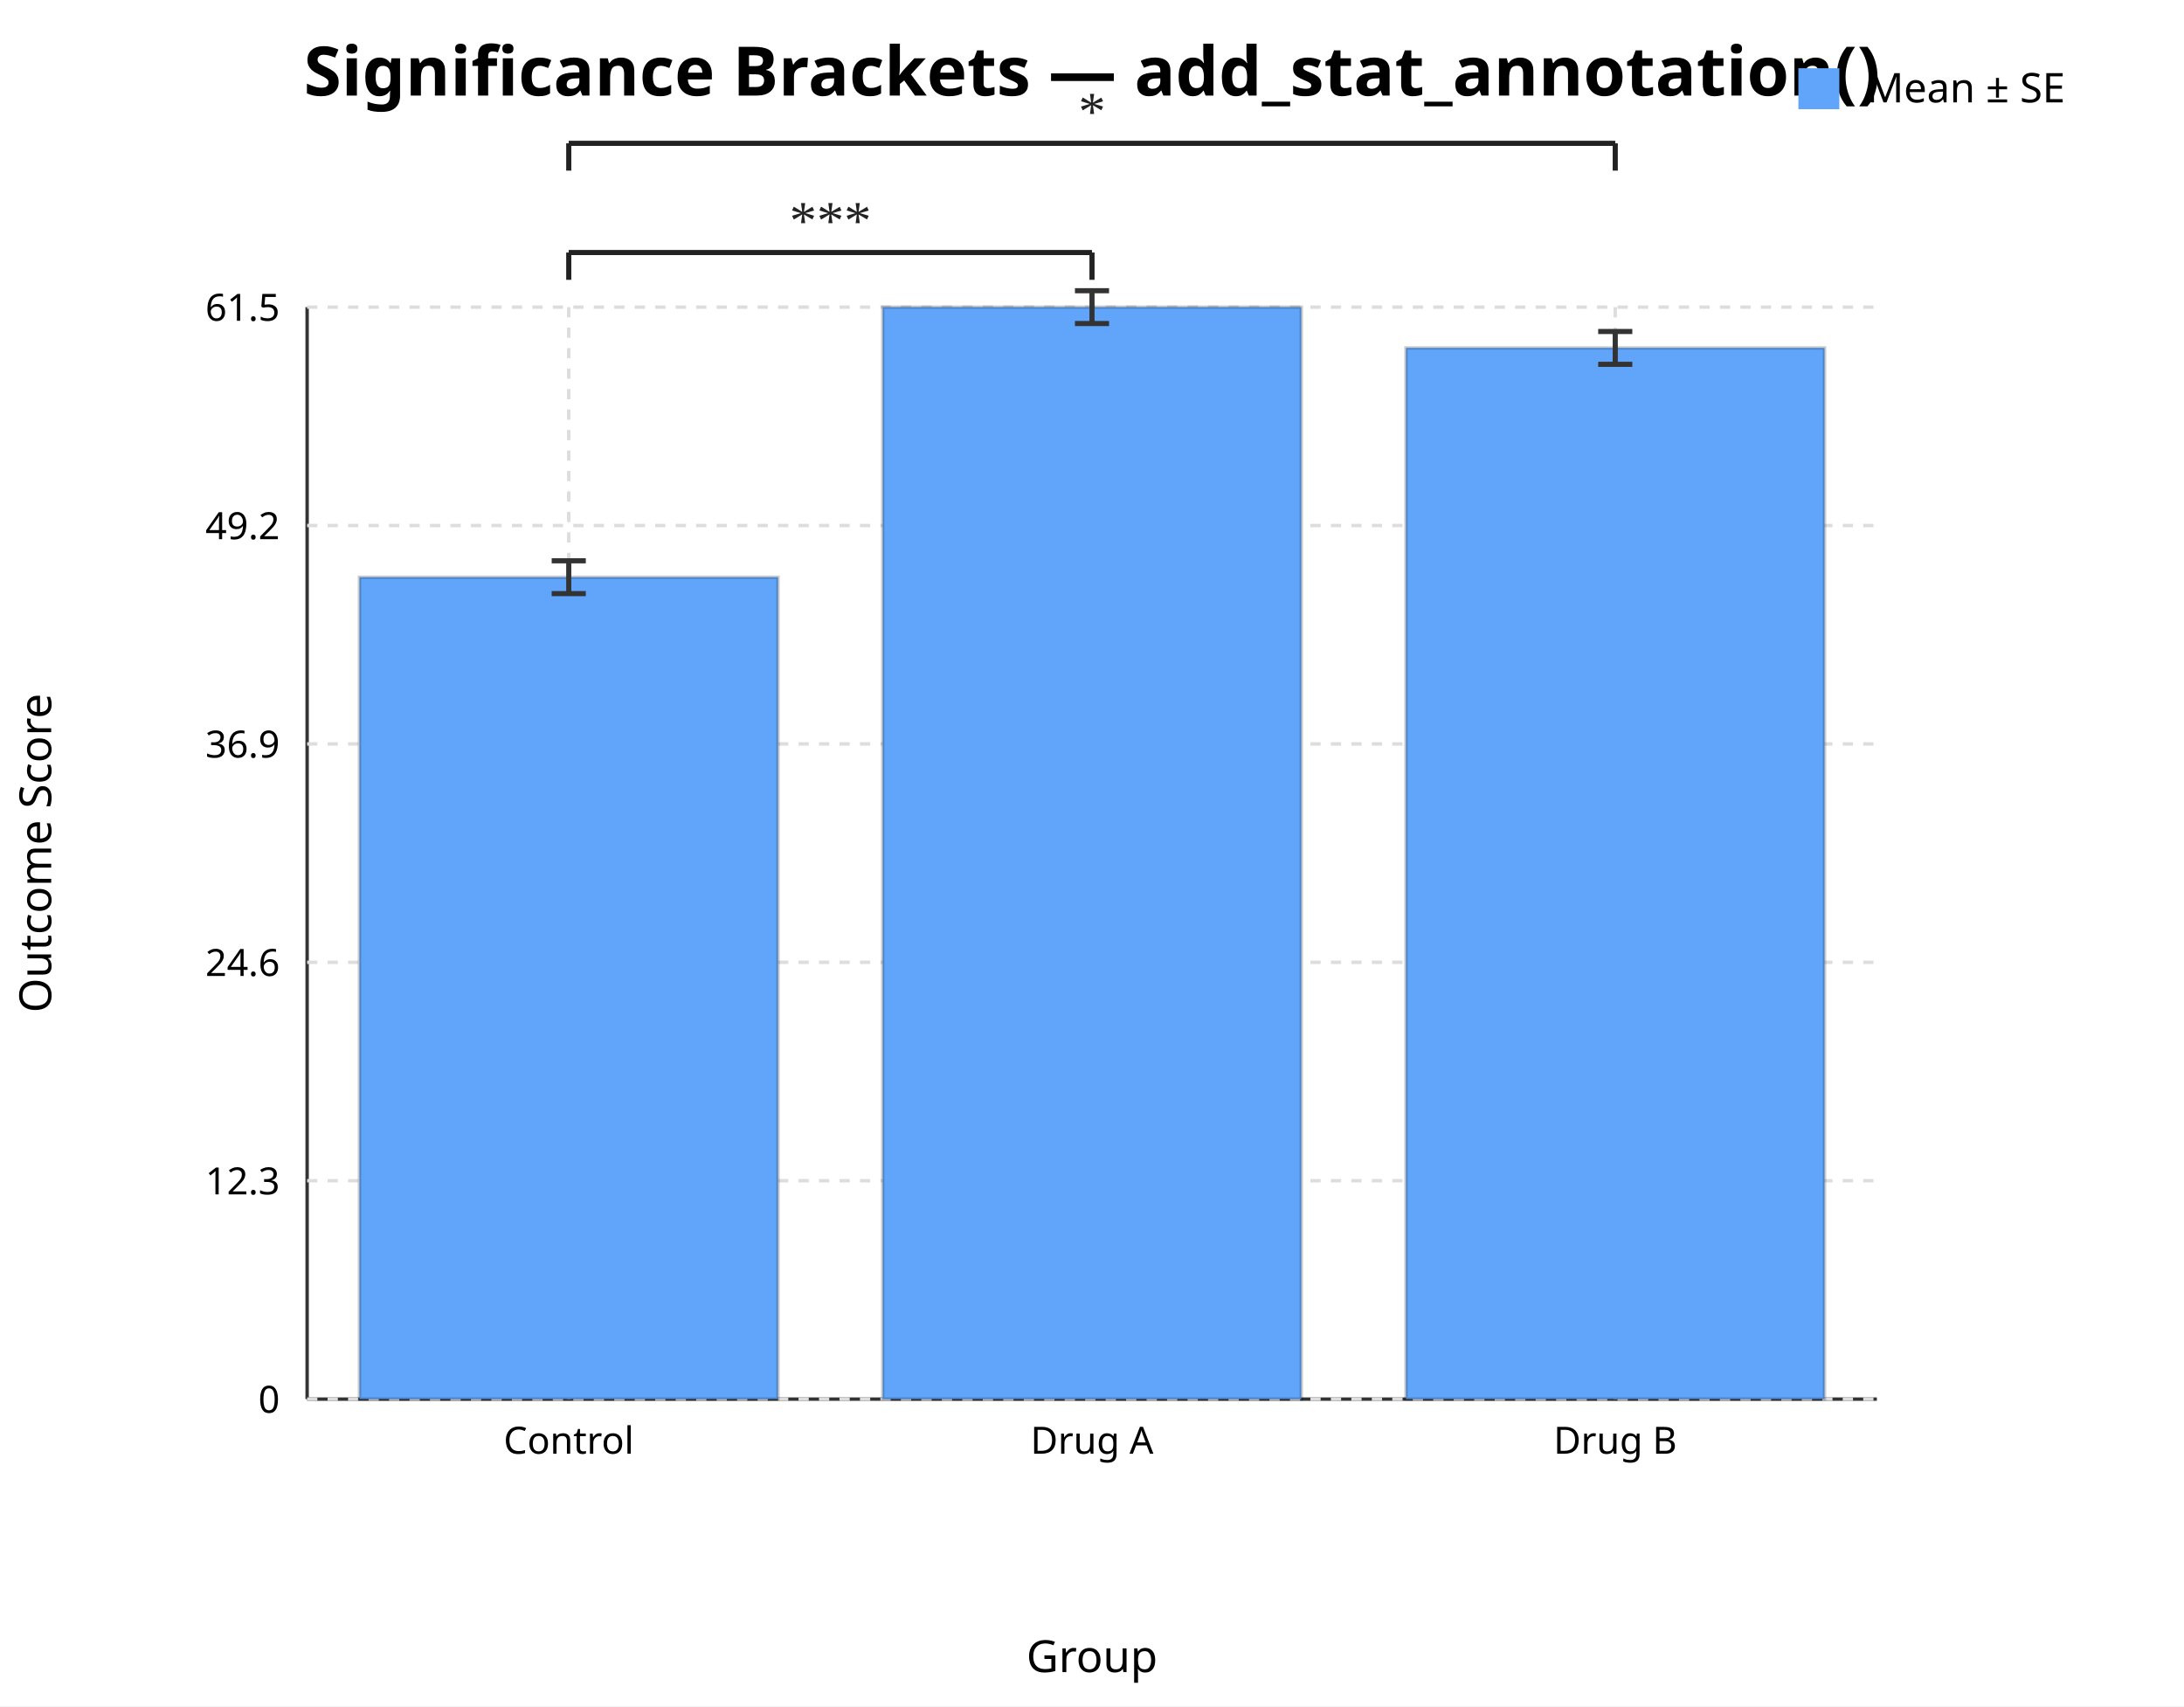
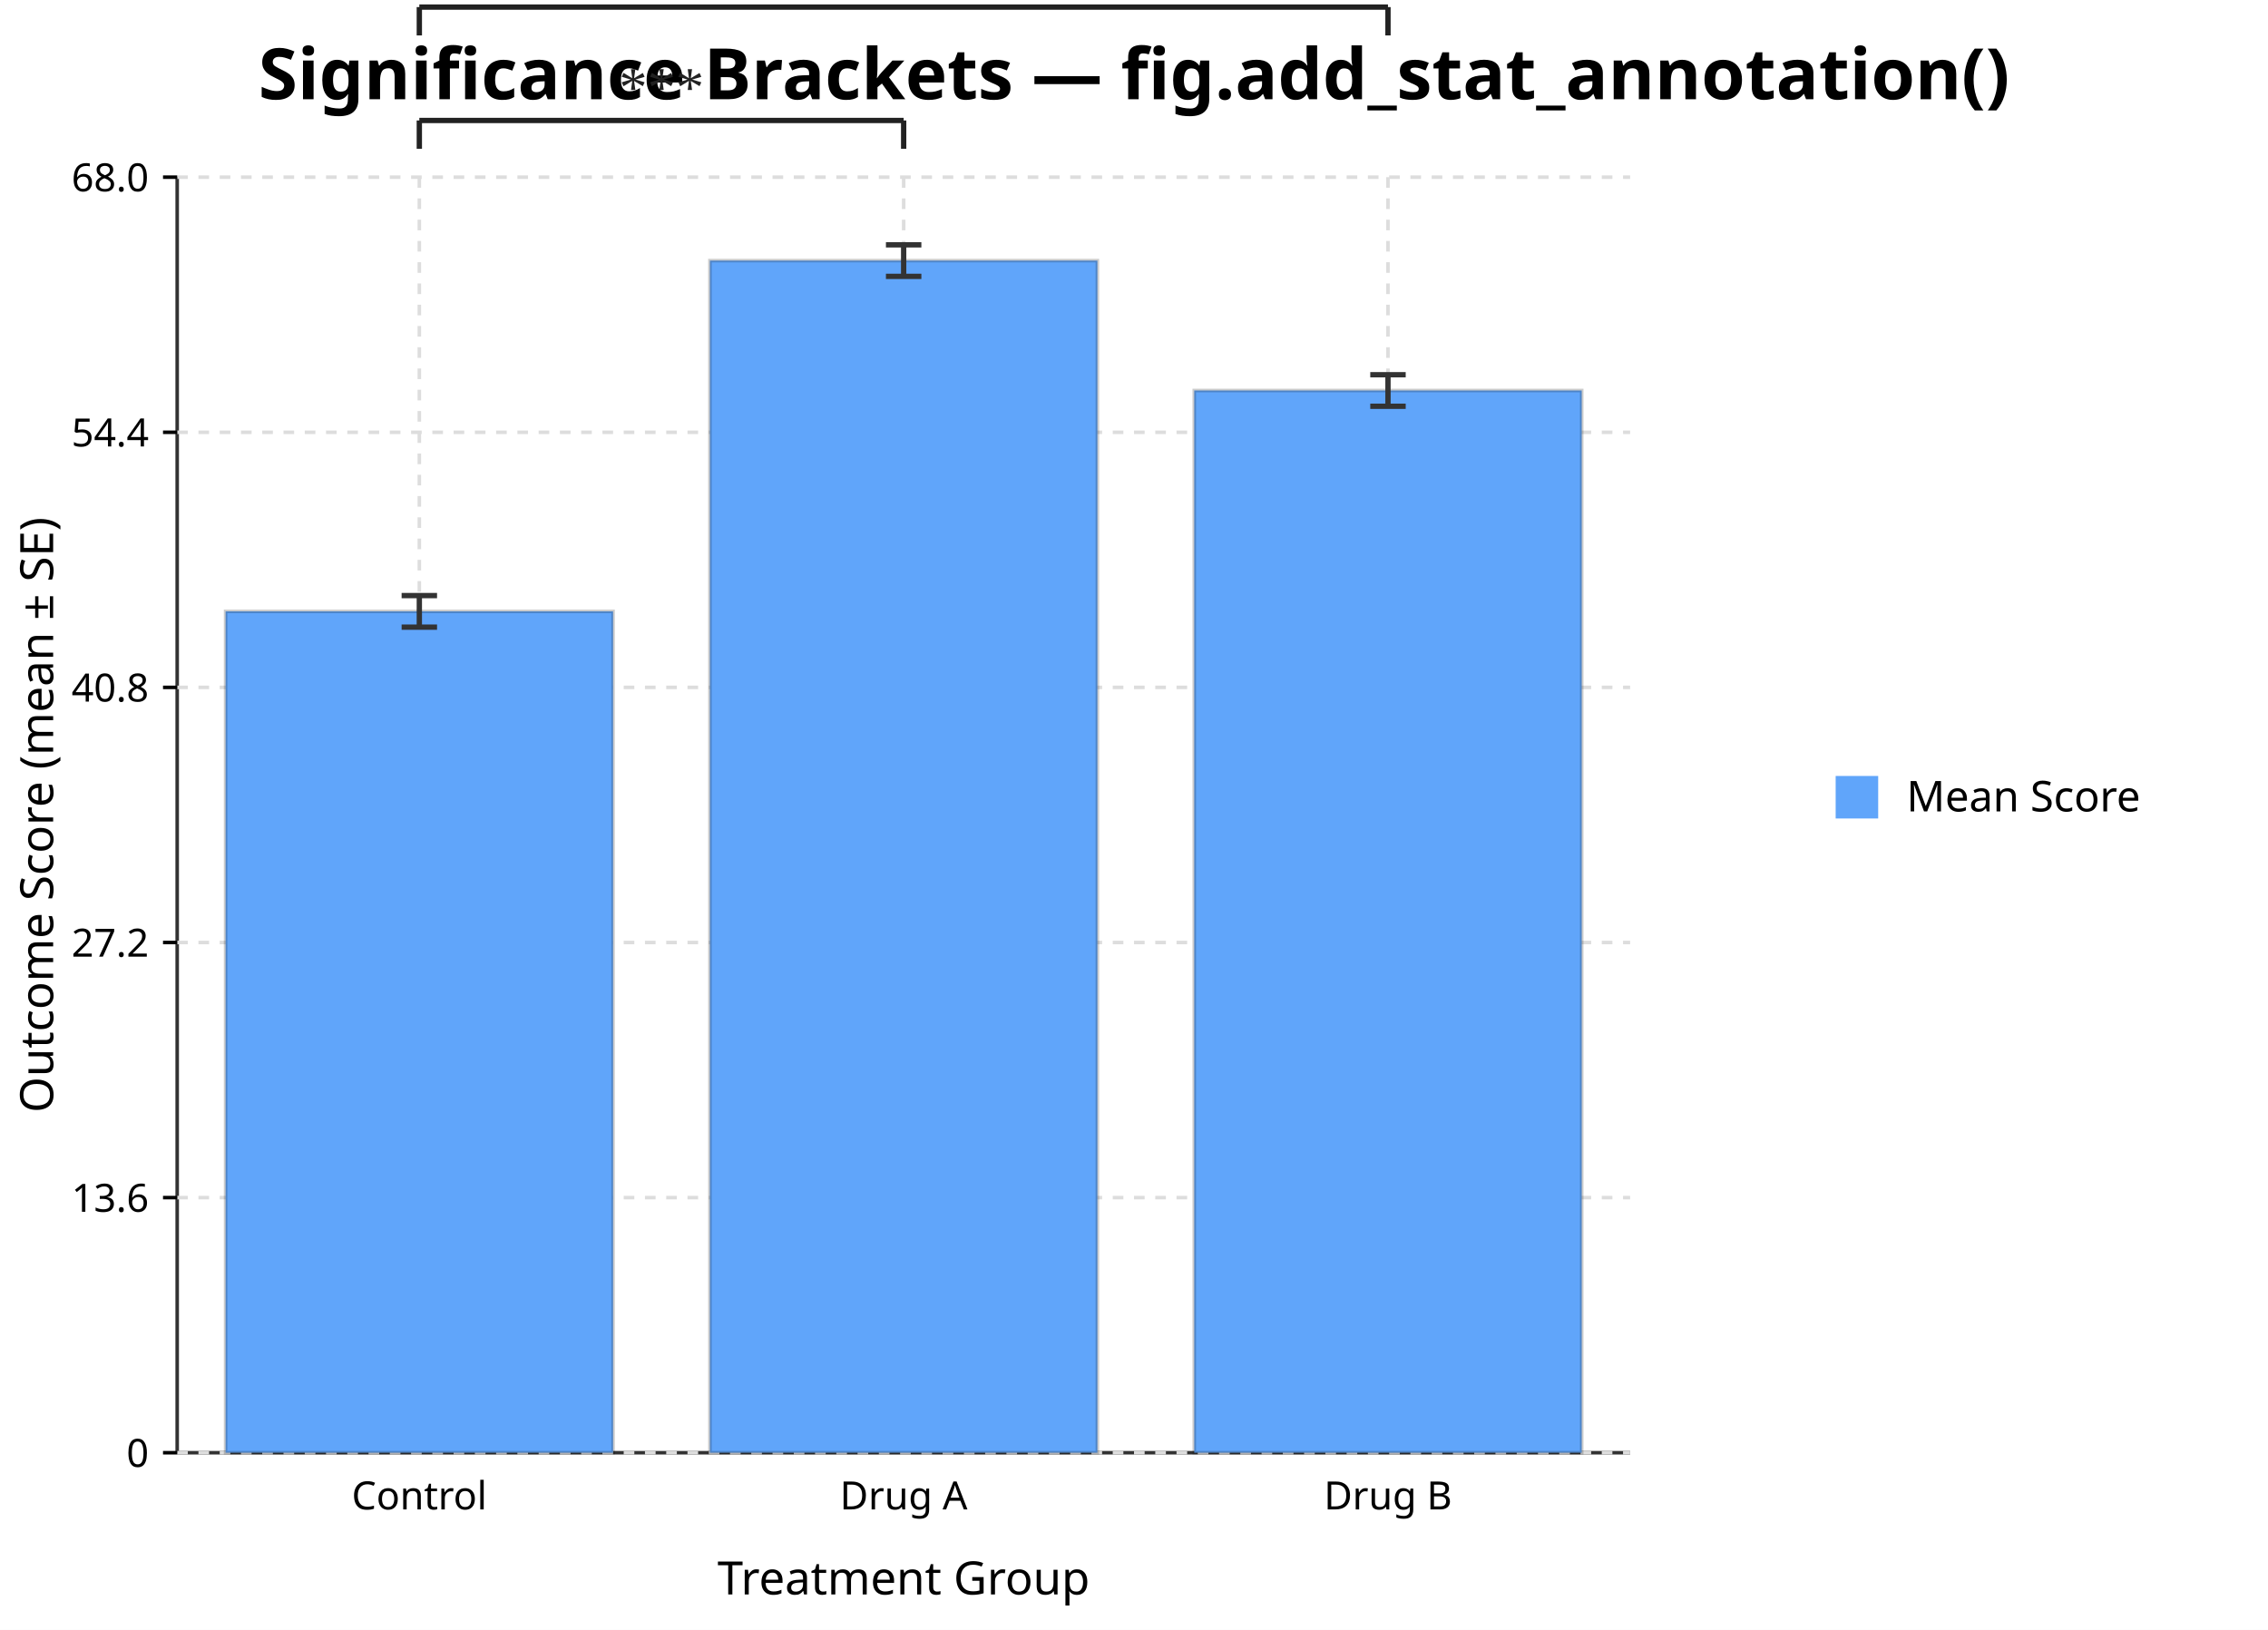
- <svg xmlns="http://www.w3.org/2000/svg" role="img" focusable="false" aria-labelledby="glyphx-chart-9-title glyphx-chart-9-desc" id="glyphx-chart-9" data-glyphx="true" width="640" height="500" viewBox="0 0 640 500">
-   <rect width="640" height="500" fill="#ffffff" />
-   <text x="320" y="28" text-anchor="middle" font-size="20" font-weight="bold" font-family="sans-serif" fill="#000000">Significance Brackets  —  add_stat_annotation()</text>
-   <line x1="90" y1="410" x2="550" y2="410" stroke="#333" />
-   <line x1="90" y1="90" x2="90" y2="410" stroke="#333" />
-   <text x="320" y="490" text-anchor="middle" font-size="13" font-family="sans-serif" fill="#000000">Group</text>
-   <text x="15" y="250" text-anchor="middle" font-size="13" font-family="sans-serif" fill="#000000" transform="rotate(-90, 15, 250)">Outcome Score</text>
-   <line x1="90" x2="550" y1="410.0" y2="410.0" stroke="#ddd" stroke-dasharray="3,3" />
-   <text x="82" y="414.0" text-anchor="end" font-size="11" font-family="sans-serif" fill="#000000">0</text>
-   <line x1="90" x2="550" y1="346.0" y2="346.0" stroke="#ddd" stroke-dasharray="3,3" />
-   <text x="82" y="350.0" text-anchor="end" font-size="11" font-family="sans-serif" fill="#000000">12.3</text>
-   <line x1="90" x2="550" y1="282.0" y2="282.0" stroke="#ddd" stroke-dasharray="3,3" />
-   <text x="82" y="286.0" text-anchor="end" font-size="11" font-family="sans-serif" fill="#000000">24.6</text>
-   <line x1="90" x2="550" y1="218" y2="218" stroke="#ddd" stroke-dasharray="3,3" />
-   <text x="82" y="222" text-anchor="end" font-size="11" font-family="sans-serif" fill="#000000">36.9</text>
-   <line x1="90" x2="550" y1="154" y2="154" stroke="#ddd" stroke-dasharray="3,3" />
-   <text x="82" y="158" text-anchor="end" font-size="11" font-family="sans-serif" fill="#000000">49.2</text>
-   <line x1="90" x2="550" y1="90" y2="90" stroke="#ddd" stroke-dasharray="3,3" />
-   <text x="82" y="94" text-anchor="end" font-size="11" font-family="sans-serif" fill="#000000">61.5</text>
-   <line y1="90" y2="410" x1="166.667" x2="166.667" stroke="#ddd" stroke-dasharray="3,3" />
-   <text x="166.667" y="426" text-anchor="middle" font-size="11" font-family="sans-serif" fill="#000000">Control</text>
-   <line y1="90" y2="410" x1="320.0" x2="320.0" stroke="#ddd" stroke-dasharray="3,3" />
-   <text x="320.0" y="426" text-anchor="middle" font-size="11" font-family="sans-serif" fill="#000000">Drug A</text>
-   <line y1="90" y2="410" x1="473.333" x2="473.333" stroke="#ddd" stroke-dasharray="3,3" />
-   <text x="473.333" y="426" text-anchor="middle" font-size="11" font-family="sans-serif" fill="#000000">Drug B</text>
-   <rect class="glyphx-point series-7936" tabindex="0" role="graphics-symbol" x="105.333" y="169.147" width="122.667" height="240.853" fill="#60a5fa" stroke="#00000033" data-x="Control" data-y="46.25857280582905" data-label="Mean ± SE" />
-   <line x1="166.667" x2="166.667" y1="173.955" y2="164.339" stroke="#333" stroke-width="1.5" />
-   <line x1="161.667" x2="171.667" y1="173.955" y2="173.955" stroke="#333" stroke-width="1.5" />
-   <line x1="161.667" x2="171.667" y1="164.339" y2="164.339" stroke="#333" stroke-width="1.5" />
-   <rect class="glyphx-point series-7936" tabindex="0" role="graphics-symbol" x="258.667" y="90" width="122.667" height="320" fill="#60a5fa" stroke="#00000033" data-x="Drug A" data-y="61.45965372861954" data-label="Mean ± SE" />
-   <line x1="320.0" x2="320.0" y1="94.808" y2="85.192" stroke="#333" stroke-width="1.5" />
-   <line x1="315.0" x2="325.0" y1="94.808" y2="94.808" stroke="#333" stroke-width="1.5" />
-   <line x1="315.0" x2="325.0" y1="85.192" y2="85.192" stroke="#333" stroke-width="1.5" />
-   <rect class="glyphx-point series-7936" tabindex="0" role="graphics-symbol" x="412.0" y="101.951" width="122.667" height="308.049" fill="#60a5fa" stroke="#00000033" data-x="Drug B" data-y="59.16435615143163" data-label="Mean ± SE" />
-   <line x1="473.333" x2="473.333" y1="106.759" y2="97.142" stroke="#333" stroke-width="1.5" />
-   <line x1="468.333" x2="478.333" y1="106.759" y2="106.759" stroke="#333" stroke-width="1.5" />
-   <line x1="468.333" x2="478.333" y1="97.142" y2="97.142" stroke="#333" stroke-width="1.5" />
+ <svg xmlns="http://www.w3.org/2000/svg" role="img" focusable="false" aria-labelledby="glyphx-chart-450d66e67fa4-title glyphx-chart-450d66e67fa4-desc" id="glyphx-chart-450d66e67fa4" data-glyphx="true" width="640" height="460" viewBox="0 0 640 460">
+   <rect width="640" height="460" fill="#ffffff" />
+   <text x="320" y="28" text-anchor="middle" font-size="20" font-weight="bold" font-family="sans-serif" fill="#000000">Significance Brackets  —  fig.add_stat_annotation()</text>
+   <line x1="50" y1="410" x2="460" y2="410" stroke="#333" />
+   <line x1="50" y1="50" x2="50" y2="410" stroke="#333" />
+   <text x="255" y="450" text-anchor="middle" font-size="13" font-family="sans-serif" fill="#000000">Treatment Group</text>
+   <text x="15" y="230" text-anchor="middle" font-size="13" font-family="sans-serif" fill="#000000" transform="rotate(-90, 15, 230)">Outcome Score (mean ± SE)</text>
+   <line x1="50" x2="460" y1="410.0" y2="410.0" stroke="#ddd" stroke-dasharray="3,3" />
+   <line x1="46.0" x2="50" y1="410.0" y2="410.0" stroke="#000000" stroke-width="1" />
+   <text x="42.0" y="414.0" text-anchor="end" font-size="11" font-family="sans-serif" fill="#000000">0</text>
+   <line x1="50" x2="460" y1="338.0" y2="338.0" stroke="#ddd" stroke-dasharray="3,3" />
+   <line x1="46.0" x2="50" y1="338.0" y2="338.0" stroke="#000000" stroke-width="1" />
+   <text x="42.0" y="342.0" text-anchor="end" font-size="11" font-family="sans-serif" fill="#000000">13.6</text>
+   <line x1="50" x2="460" y1="266.0" y2="266.0" stroke="#ddd" stroke-dasharray="3,3" />
+   <line x1="46.0" x2="50" y1="266.0" y2="266.0" stroke="#000000" stroke-width="1" />
+   <text x="42.0" y="270.0" text-anchor="end" font-size="11" font-family="sans-serif" fill="#000000">27.2</text>
+   <line x1="50" x2="460" y1="194.0" y2="194.0" stroke="#ddd" stroke-dasharray="3,3" />
+   <line x1="46.0" x2="50" y1="194.0" y2="194.0" stroke="#000000" stroke-width="1" />
+   <text x="42.0" y="198.0" text-anchor="end" font-size="11" font-family="sans-serif" fill="#000000">40.8</text>
+   <line x1="50" x2="460" y1="122.0" y2="122.0" stroke="#ddd" stroke-dasharray="3,3" />
+   <line x1="46.0" x2="50" y1="122.0" y2="122.0" stroke="#000000" stroke-width="1" />
+   <text x="42.0" y="126.0" text-anchor="end" font-size="11" font-family="sans-serif" fill="#000000">54.4</text>
+   <line x1="50" x2="460" y1="50.0" y2="50.0" stroke="#ddd" stroke-dasharray="3,3" />
+   <line x1="46.0" x2="50" y1="50.0" y2="50.0" stroke="#000000" stroke-width="1" />
+   <text x="42.0" y="54.0" text-anchor="end" font-size="11" font-family="sans-serif" fill="#000000">68.0</text>
+   <line y1="50" y2="410" x1="118.33" x2="118.33" stroke="#ddd" stroke-dasharray="3,3" />
+   <text x="118.33" y="426" text-anchor="middle" font-size="11" font-family="sans-serif" fill="#000000">Control</text>
+   <line y1="50" y2="410" x1="255.0" x2="255.0" stroke="#ddd" stroke-dasharray="3,3" />
+   <text x="255.0" y="426" text-anchor="middle" font-size="11" font-family="sans-serif" fill="#000000">Drug A</text>
+   <line y1="50" y2="410" x1="391.67" x2="391.67" stroke="#ddd" stroke-dasharray="3,3" />
+   <text x="391.67" y="426" text-anchor="middle" font-size="11" font-family="sans-serif" fill="#000000">Drug B</text>
+   <rect class="glyphx-point series-e0ca731b" tabindex="0" role="graphics-symbol" x="63.662" y="172.55" width="109.336" height="237.45" fill="#60a5fa" stroke="#00000033" data-x="Control" data-y="44.8764758513449" data-label="Mean Score" />
+   <line x1="118.33" x2="118.33" y1="177.0" y2="168.09" stroke="#333" stroke-width="1.5" />
+   <line x1="113.33" x2="123.33" y1="177.0" y2="177.0" stroke="#333" stroke-width="1.5" />
+   <line x1="113.33" x2="123.33" y1="168.09" y2="168.09" stroke="#333" stroke-width="1.5" />
+   <rect class="glyphx-point series-e0ca731b" tabindex="0" role="graphics-symbol" x="200.332" y="73.55" width="109.336" height="336.45" fill="#60a5fa" stroke="#00000033" data-x="Drug A" data-y="63.58584886583668" data-label="Mean Score" />
+   <line x1="255.0" x2="255.0" y1="78.0" y2="69.1" stroke="#333" stroke-width="1.5" />
+   <line x1="250.0" x2="260.0" y1="78.0" y2="78.0" stroke="#333" stroke-width="1.5" />
+   <line x1="250.0" x2="260.0" y1="69.1" y2="69.1" stroke="#333" stroke-width="1.5" />
+   <rect class="glyphx-point series-e0ca731b" tabindex="0" role="graphics-symbol" x="337.002" y="110.21" width="109.336" height="299.79" fill="#60a5fa" stroke="#00000033" data-x="Drug B" data-y="56.65792166525963" data-label="Mean Score" />
+   <line x1="391.67" x2="391.67" y1="114.66" y2="105.76" stroke="#333" stroke-width="1.5" />
+   <line x1="386.67" x2="396.67" y1="114.66" y2="114.66" stroke="#333" stroke-width="1.5" />
+   <line x1="386.67" x2="396.67" y1="105.76" y2="105.76" stroke="#333" stroke-width="1.5" />
  <g class="glyphx-legend">
-     <rect x="527" y="20" width="12" height="12" fill="#60a5fa" class="legend-icon" data-target="series-7936" />
-     <text x="547" y="30" font-size="12" font-family="sans-serif" fill="#000000" class="legend-label" data-target="series-7936">Mean ± SE</text>
+     <rect x="518" y="219" width="12" height="12" fill="#60a5fa" class="legend-icon" data-target="series-e0ca731b" />
+     <text x="538" y="229" font-size="12" font-family="sans-serif" fill="#000000" class="legend-label" data-target="series-e0ca731b">Mean Score</text>
  </g>
-   <line x1="166.667" x2="166.667" y1="82" y2="74" stroke="#222" stroke-width="1.5" />
-   <line x1="166.667" x2="320.0" y1="74" y2="74" stroke="#222" stroke-width="1.5" />
-   <line x1="320.0" x2="320.0" y1="74" y2="82" stroke="#222" stroke-width="1.5" />
-   <text x="243.333" y="70" text-anchor="middle" font-size="16" fill="#222">***</text>
-   <line x1="166.667" x2="166.667" y1="50" y2="42" stroke="#222" stroke-width="1.5" />
-   <line x1="166.667" x2="473.333" y1="42" y2="42" stroke="#222" stroke-width="1.5" />
-   <line x1="473.333" x2="473.333" y1="42" y2="50" stroke="#222" stroke-width="1.5" />
-   <text x="320.0" y="38" text-anchor="middle" font-size="16" fill="#222">*</text>
+   <line x1="118.33" x2="118.33" y1="42.0" y2="34.0" stroke="#222" stroke-width="1.5" />
+   <line x1="118.33" x2="255.0" y1="34.0" y2="34.0" stroke="#222" stroke-width="1.5" />
+   <line x1="255.0" x2="255.0" y1="34.0" y2="42.0" stroke="#222" stroke-width="1.5" />
+   <text x="186.665" y="30.0" text-anchor="middle" font-size="16" fill="#222">***</text>
+   <line x1="118.33" x2="118.33" y1="10.0" y2="2.0" stroke="#222" stroke-width="1.5" />
+   <line x1="118.33" x2="391.67" y1="2.0" y2="2.0" stroke="#222" stroke-width="1.5" />
+   <line x1="391.67" x2="391.67" y1="2.0" y2="10.0" stroke="#222" stroke-width="1.5" />
+   <text x="255.0" y="-2.0" text-anchor="middle" font-size="16" fill="#222">*</text>
</svg>
